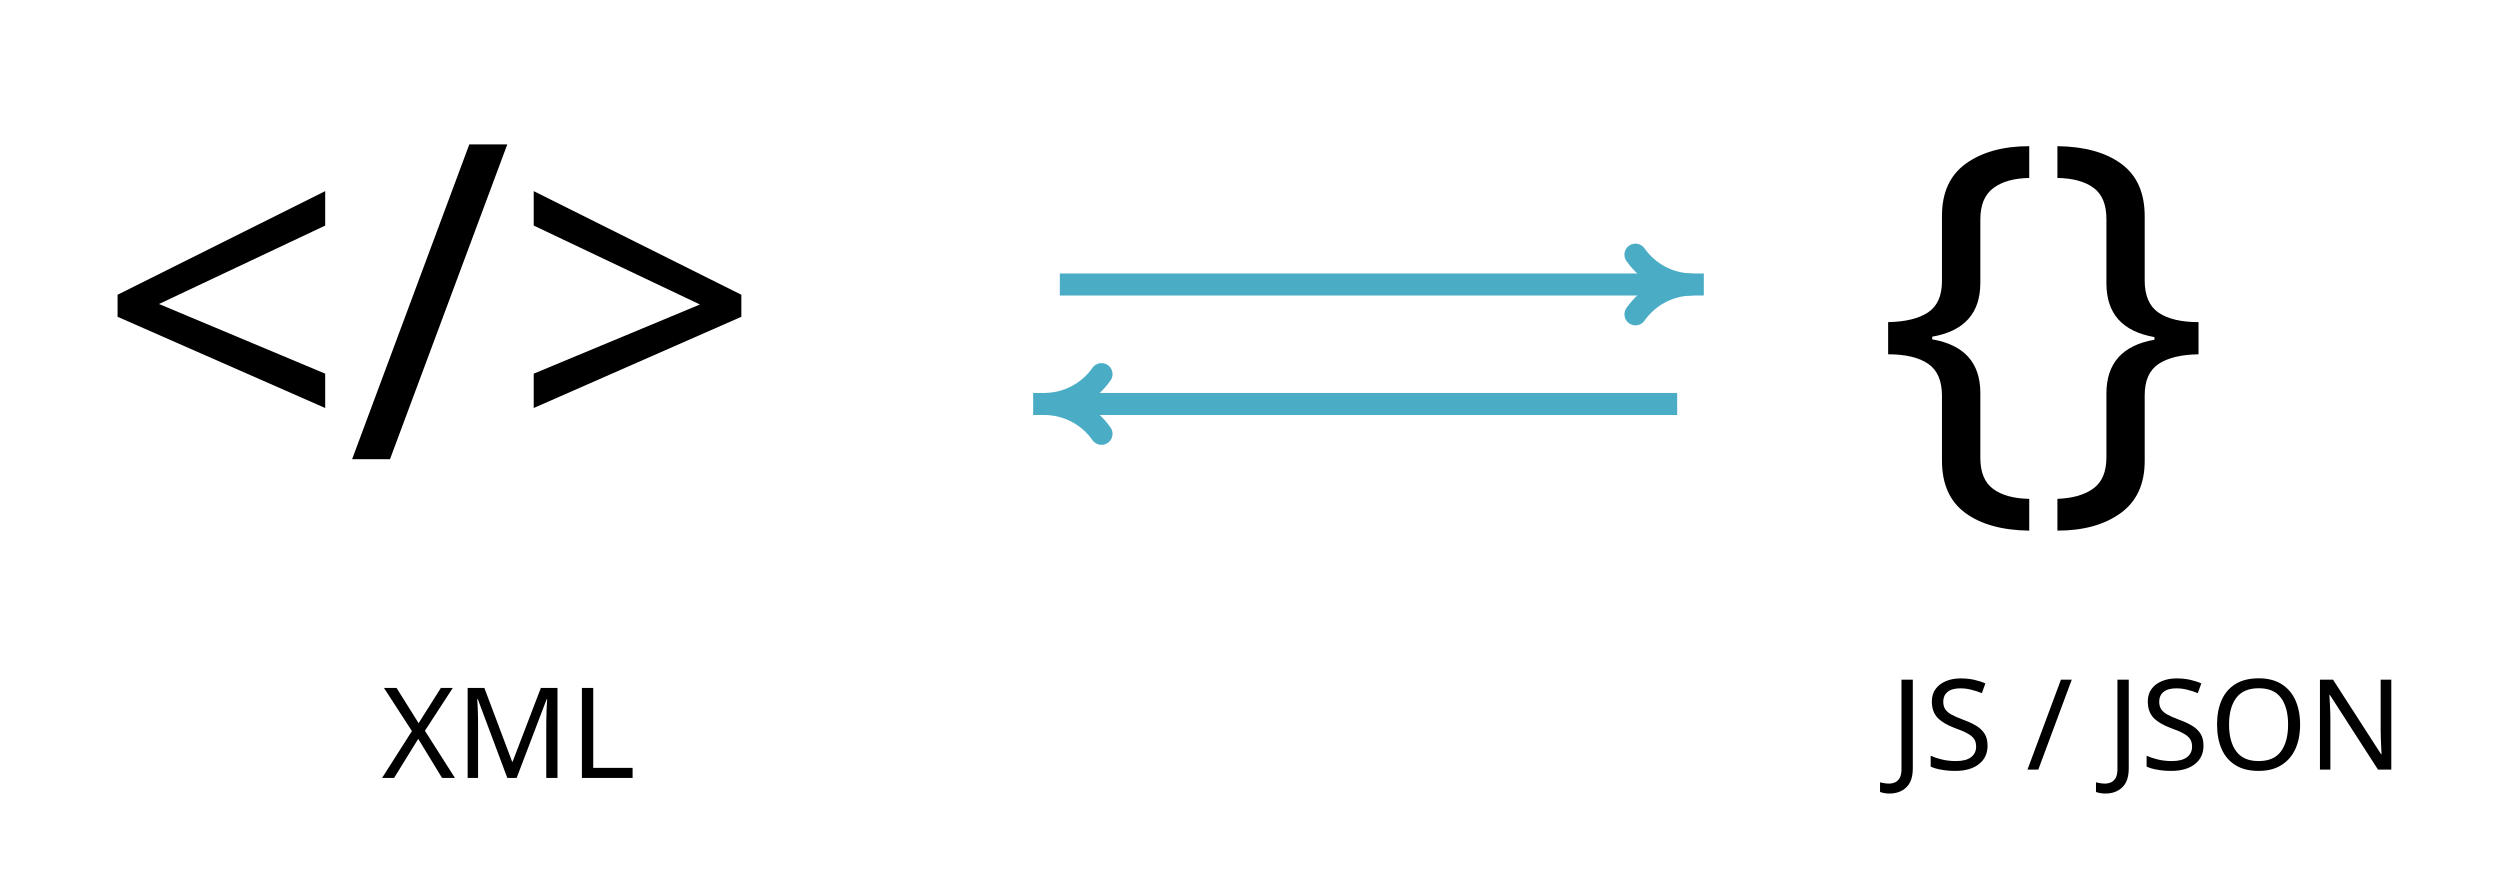
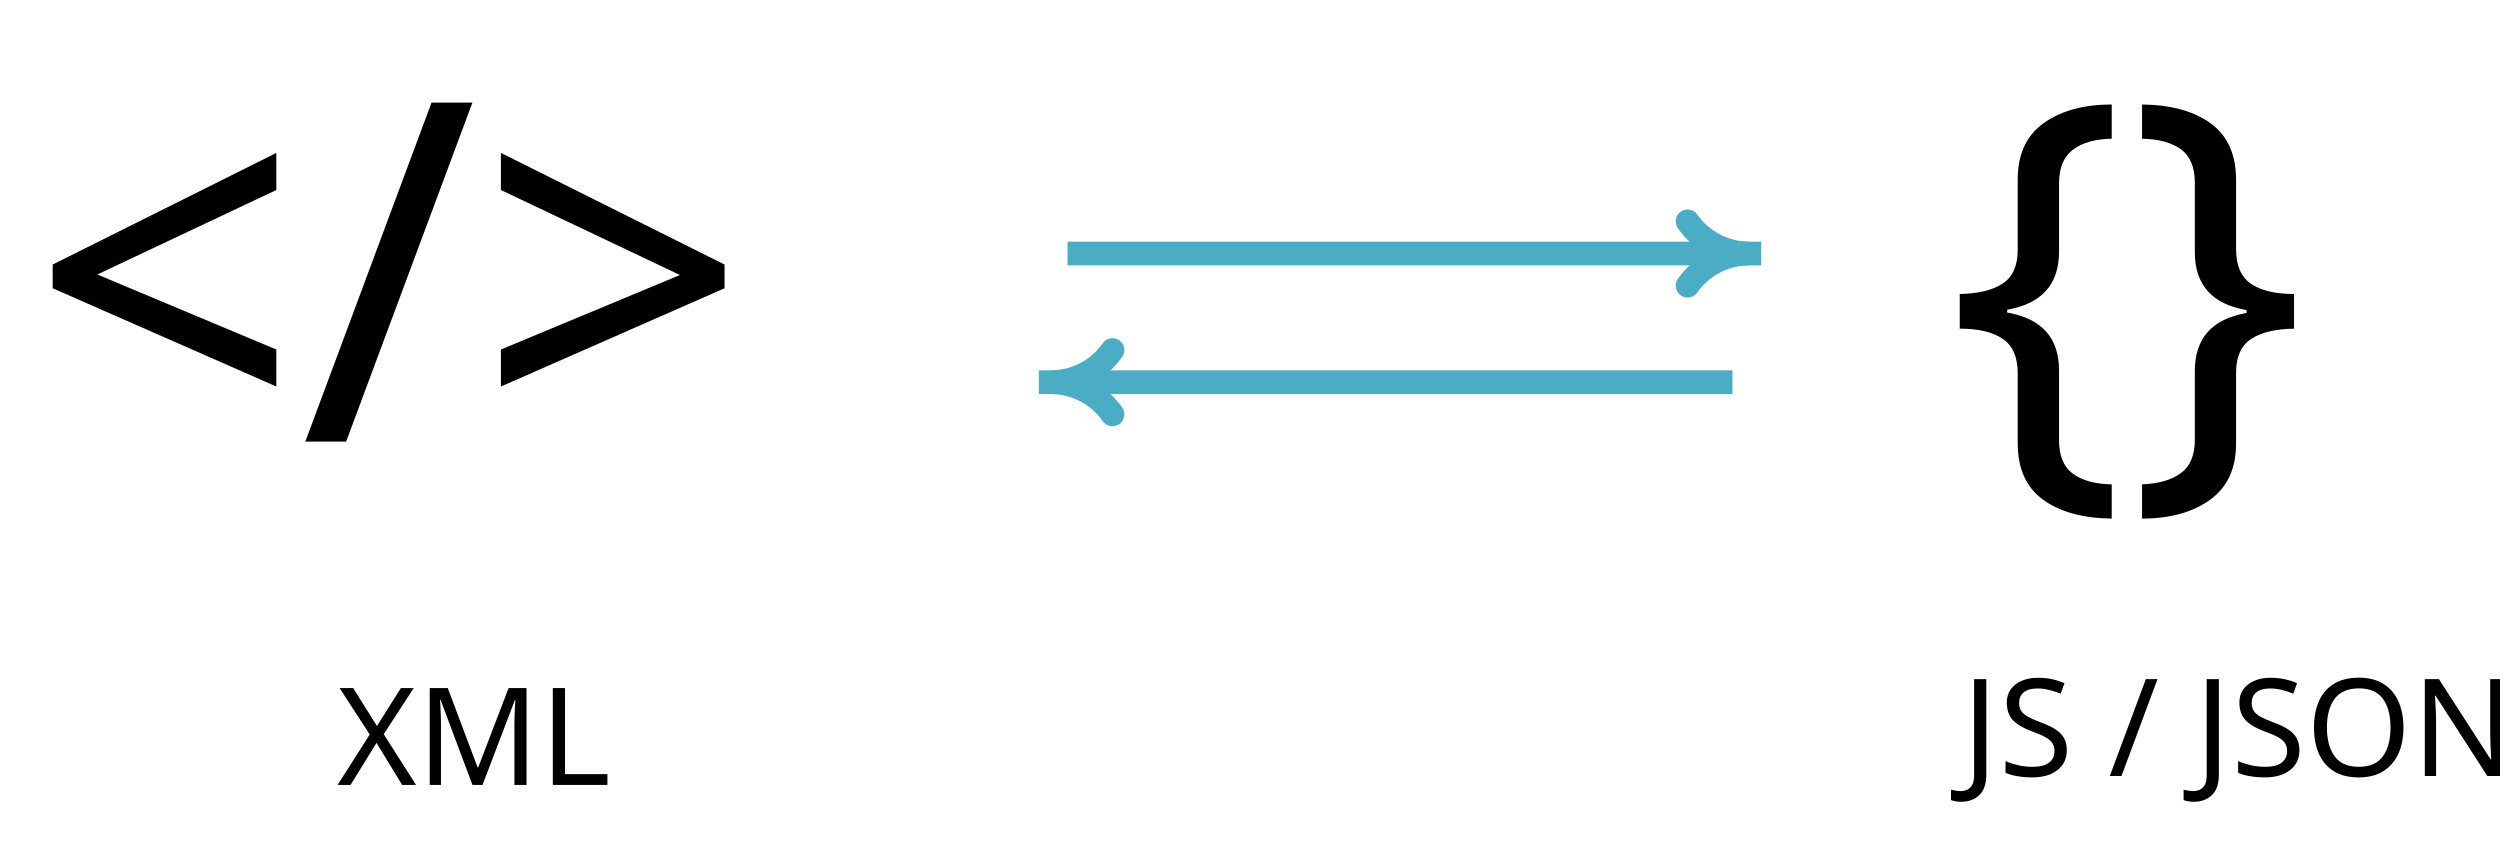
- <svg xmlns="http://www.w3.org/2000/svg" xmlns:xlink="http://www.w3.org/1999/xlink" width="5.512in" height="1.968in" viewBox="0 0 396.85 141.732" xml:space="preserve" color-interpolation-filters="sRGB" class="st6">
+ <svg xmlns="http://www.w3.org/2000/svg" xmlns:xlink="http://www.w3.org/1999/xlink" width="5.118in" height="1.732in" viewBox="0 0 368.504 124.724" xml:space="preserve" color-interpolation-filters="sRGB" class="st6">
  <style type="text/css">
	
		.st1 {fill:none;stroke:none;stroke-linecap:round;stroke-linejoin:round;stroke-width:0.75}
		.st2 {fill:#000000;font-family:Lucida Console;font-size:5.833em;font-stretch:semi-condensed}
		.st3 {fill:#000000;font-family:Segoe UI Light;font-size:1.667em;font-stretch:semi-condensed}
		.st4 {marker-end:url(#mrkr7-18);stroke:#4bacc6;stroke-width:3.5}
		.st5 {fill:#4bacc6;fill-opacity:1;stroke:#4bacc6;stroke-opacity:1;stroke-width:0.709}
		.st6 {fill:none;fill-rule:evenodd;font-size:12px;overflow:visible;stroke-linecap:square;stroke-miterlimit:3}
	
	</style>
  <defs id="Markers">
    <g id="lend7">
      <path d="M 1.843 -0.959 C 1.438 -0.381 0.785 -0.026 0.079 -0.001 L 0.079 0.001 C 0.784 0.026 1.438 0.381 1.843 0.959 " style="stroke-linecap:round;stroke-linejoin:round;fill:none" />
    </g>
    <marker id="mrkr7-18" class="st5" orient="auto" markerUnits="strokeWidth" overflow="visible">
      <use xlink:href="#lend7" transform="scale(-1.411429,-1.411429) " />
    </marker>
  </defs>
  <g>
-     <g id="shape10-1" transform="translate(11.111,-46.581)">
-       <rect x="0" y="60.754" width="137.708" height="80.978" class="st1" />
-       <text x="4" y="119.49" class="st2">&lt;/&gt;</text>
+     <g id="shape10-1" transform="translate(0.240706,-37.3711)">
+       <rect x="0" y="43.746" width="137.708" height="80.978" class="st1" />
+       <text x="4" y="102.48" class="st2">&lt;/&gt;</text>
    </g>
-     <g id="shape18-4" transform="translate(293.799,-46.2977)">
-       <rect x="0" y="60.754" width="99.748" height="80.978" class="st1" />
-       <text x="4" y="119.49" class="st2">{}</text>
+     <g id="shape18-4" transform="translate(282.929,-37.0878)">
+       <rect x="0" y="43.746" width="99.748" height="80.978" class="st1" />
+       <text x="4" y="102.48" class="st2">{}</text>
    </g>
-     <g id="shape29-7" transform="translate(56.5378,-9.20991)">
-       <rect x="0" y="113.729" width="46.854" height="28.004" class="st1" />
-       <text x="4" y="132.73" class="st3">XML</text>
+     <g id="shape29-7" transform="translate(45.6675,0)">
+       <rect x="0" y="96.721" width="46.854" height="28.004" class="st1" />
+       <text x="4" y="115.72" class="st3">XML</text>
    </g>
-     <g id="shape30-10" transform="translate(296.029,-10.5247)">
-       <rect x="0" y="113.729" width="85.966" height="28.004" class="st1" />
-       <text x="4" y="132.73" class="st3">JS / JSON</text>
+     <g id="shape30-10" transform="translate(285.158,-1.31483)">
+       <rect x="0" y="96.721" width="85.966" height="28.004" class="st1" />
+       <text x="4" y="115.72" class="st3">JS / JSON</text>
    </g>
-     <g id="shape34-13" transform="translate(169.976,-96.5551)">
-       <path d="M0 141.73 L98.76 141.73" class="st4" />
+     <g id="shape34-13" transform="translate(159.106,-87.3452)">
+       <path d="M0 124.72 L98.76 124.72" class="st4" />
    </g>
-     <g id="shape35-19" transform="translate(264.503,-77.5844) scale(-1,1)">
-       <path d="M0 141.73 L98.76 141.73" class="st4" />
+     <g id="shape35-19" transform="translate(253.632,-68.3745) scale(-1,1)">
+       <path d="M0 124.72 L98.76 124.72" class="st4" />
    </g>
  </g>
</svg>
